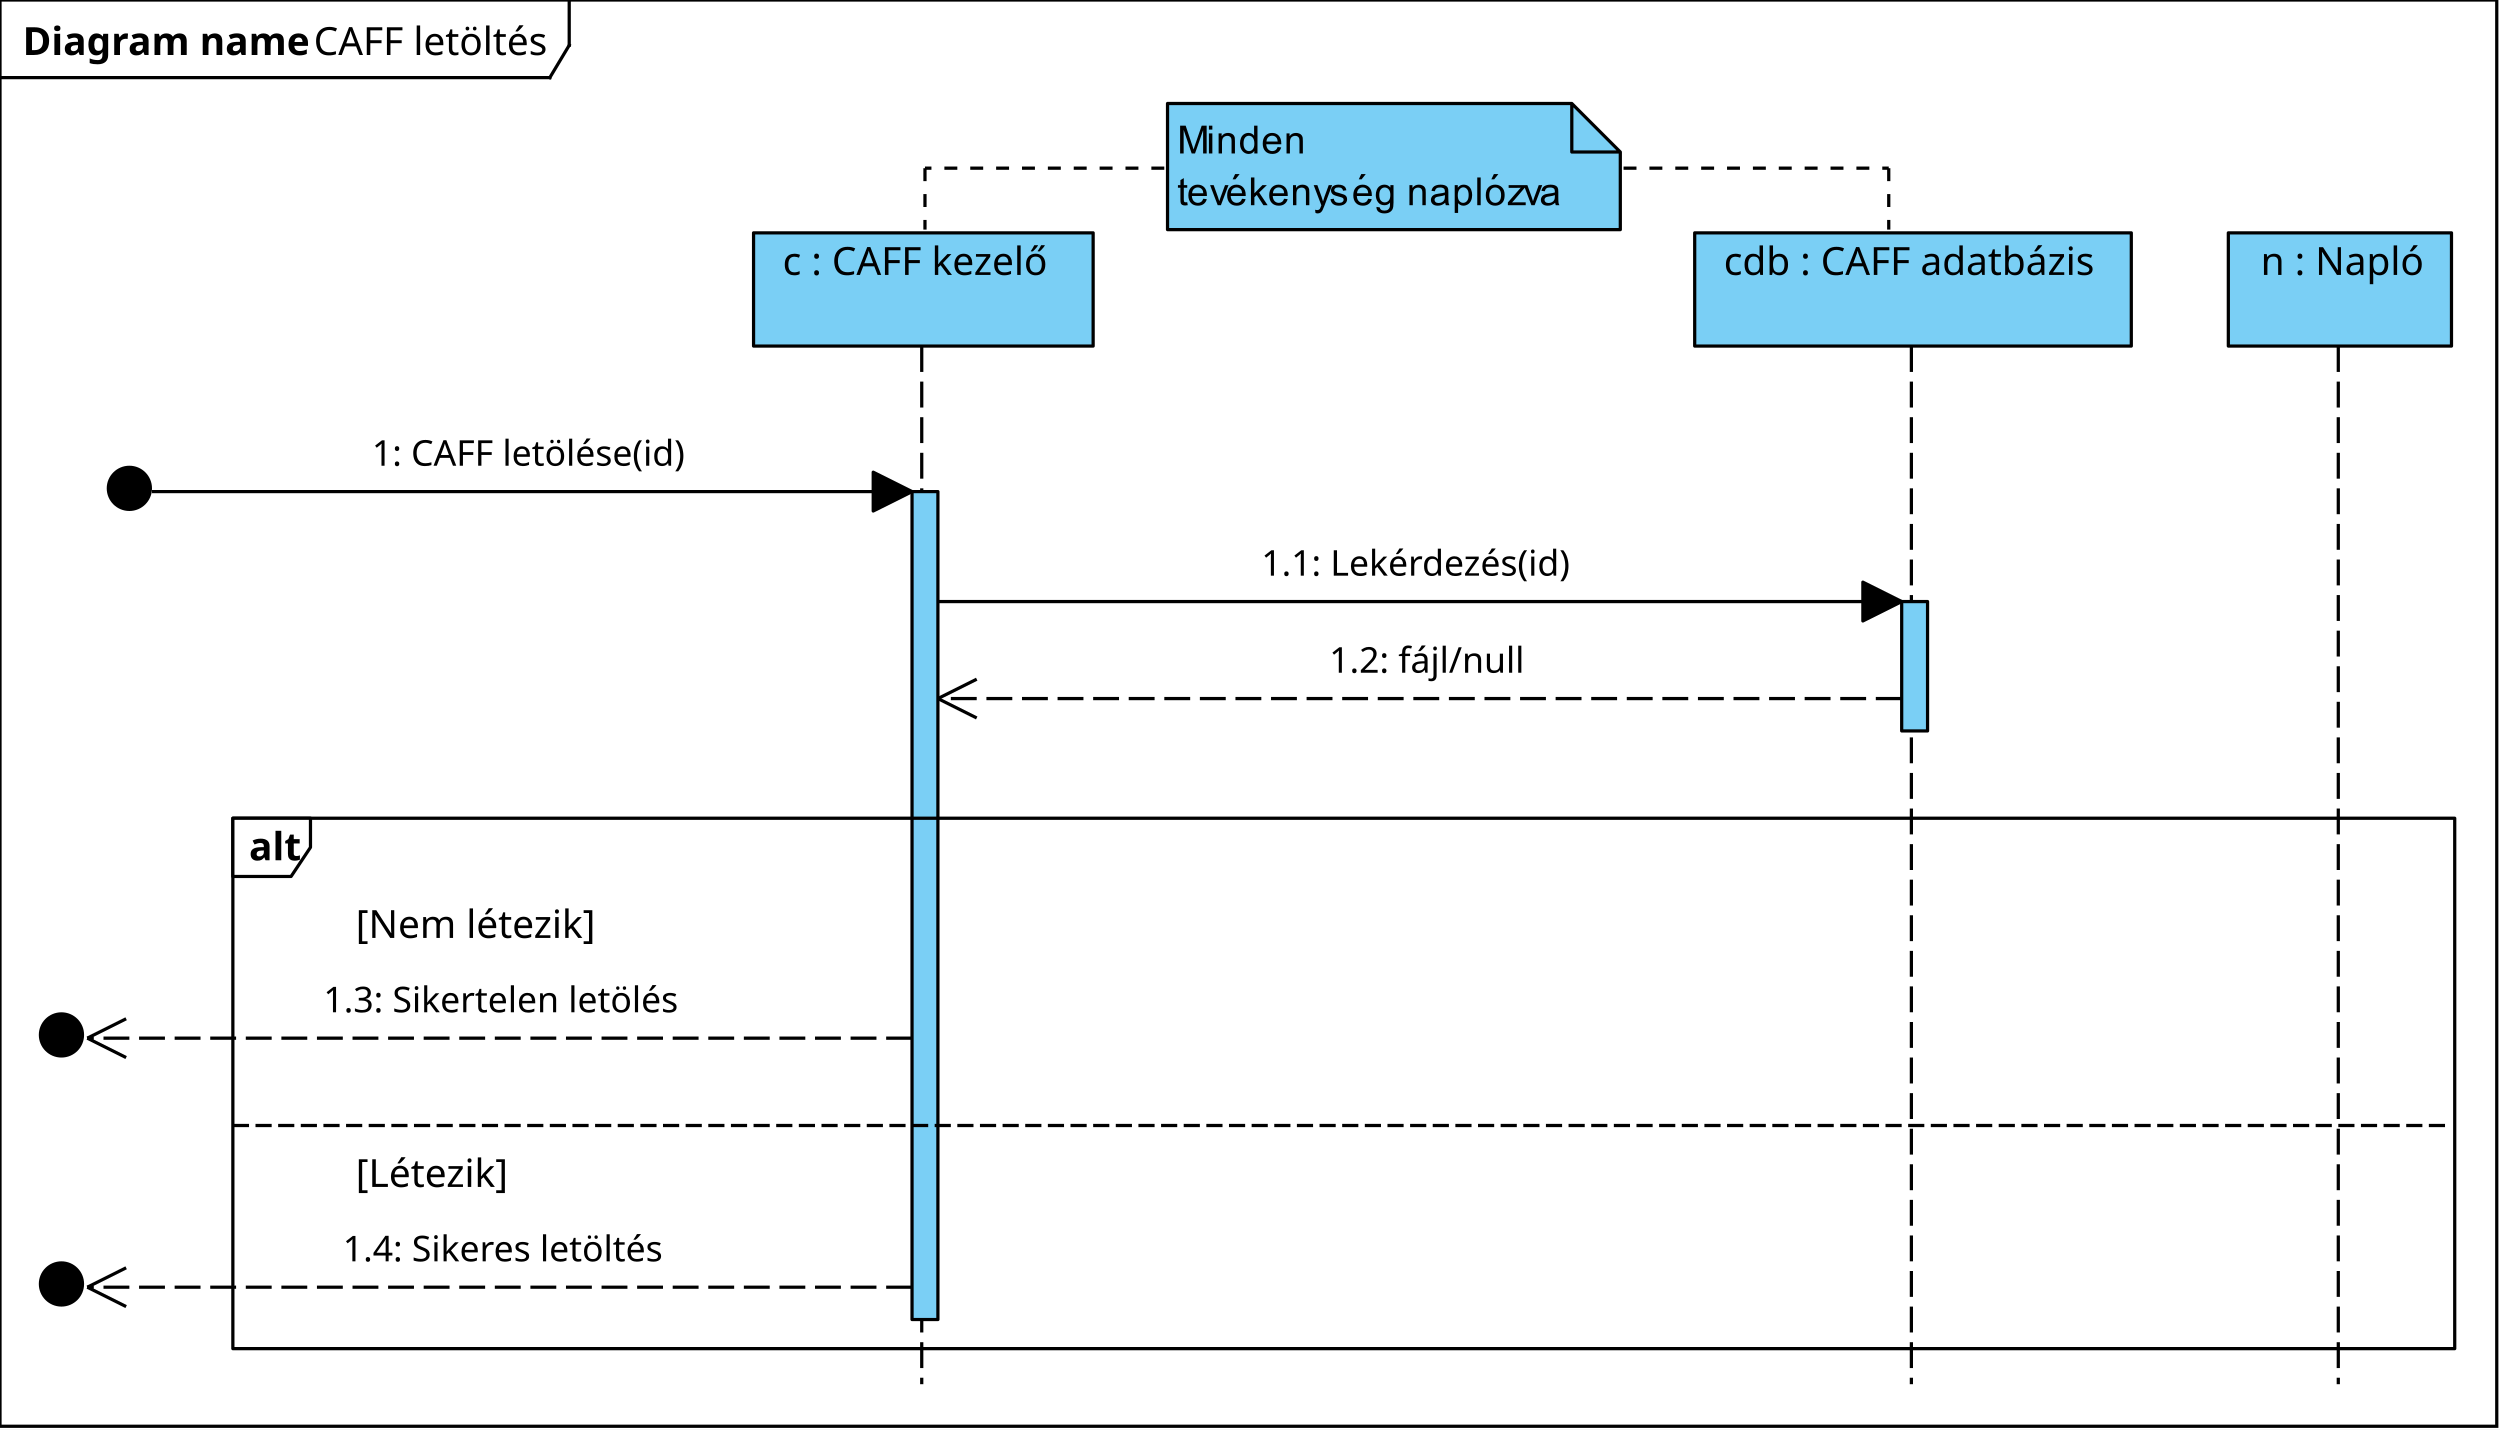
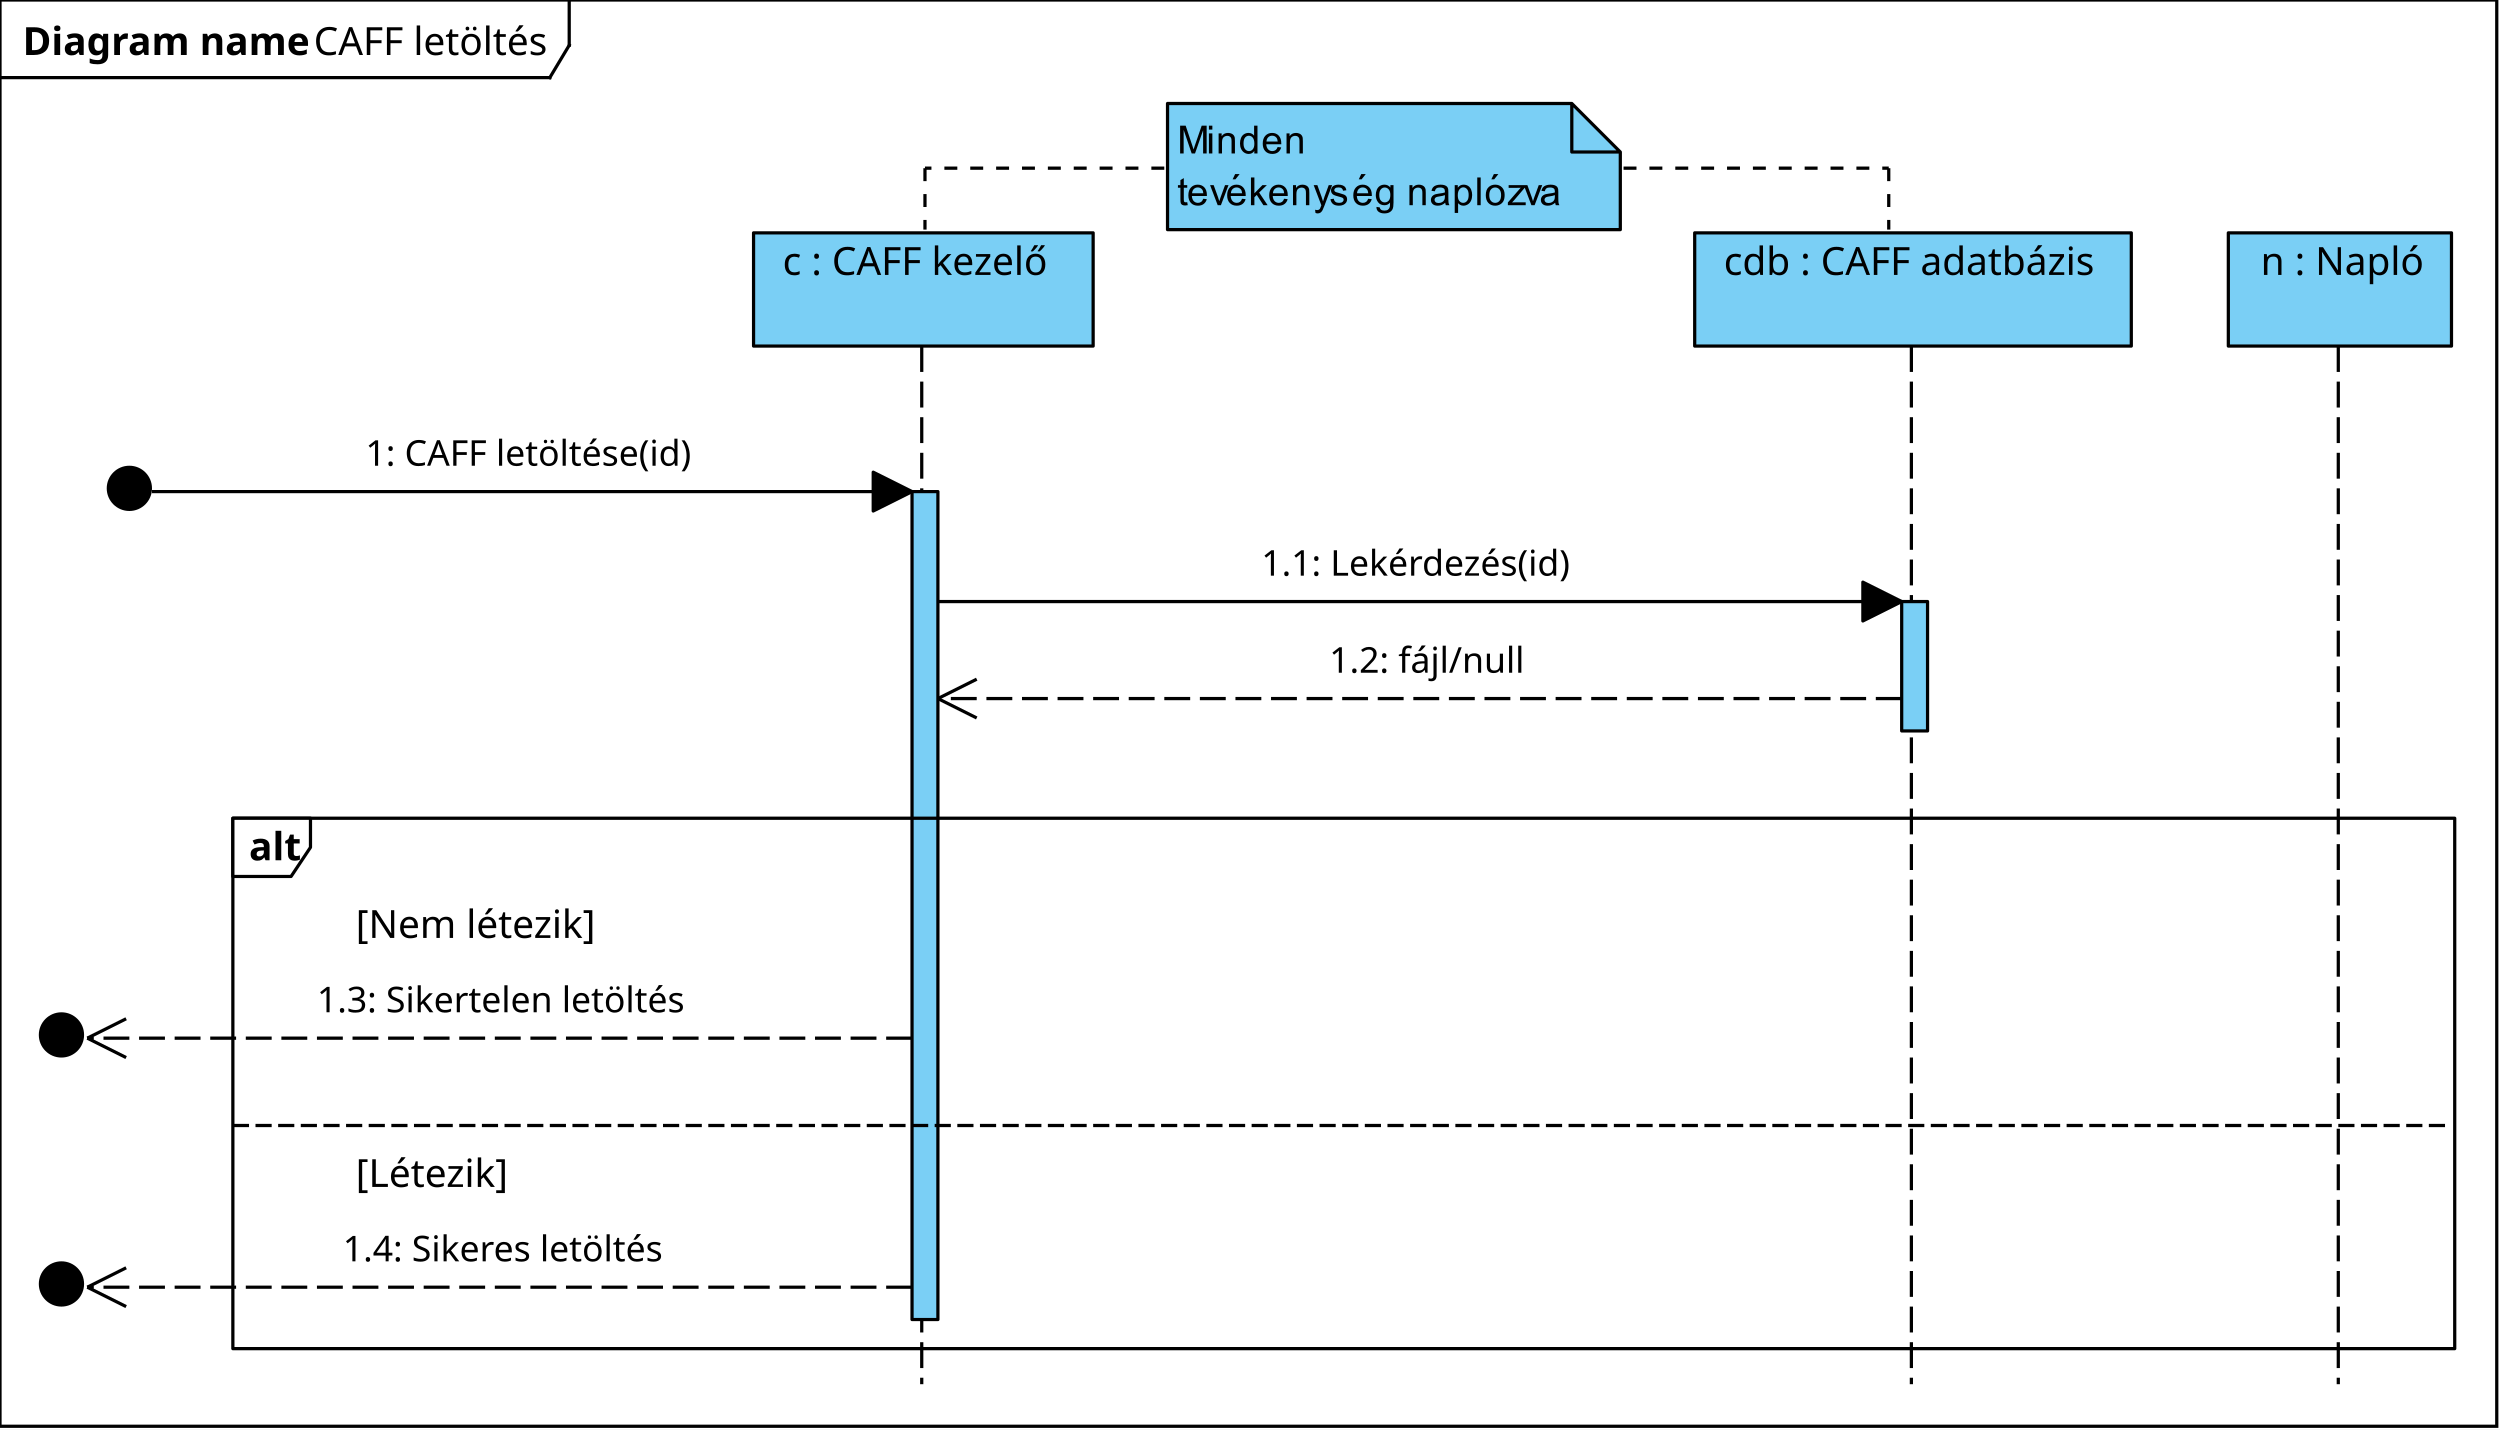
<svg xmlns="http://www.w3.org/2000/svg" fill-opacity="0" color-rendering="auto" color-interpolation="auto" text-rendering="auto" stroke="rgb(0,0,0)" stroke-linecap="square" width="773" stroke-miterlimit="10" shape-rendering="auto" stroke-opacity="0" fill="rgb(0,0,0)" stroke-dasharray="none" font-weight="normal" stroke-width="1" height="442" font-family="'Dialog'" font-style="normal" stroke-linejoin="miter" font-size="12px" stroke-dashoffset="0" image-rendering="auto">
  <defs id="genericDefs" />
  <g>
    <defs id="defs1">
      <clipPath clipPathUnits="userSpaceOnUse" id="clipPath1">
        <path d="M-7 -7 L147 -7 L147 367 L-7 367 L-7 -7 Z" />
      </clipPath>
      <clipPath clipPathUnits="userSpaceOnUse" id="clipPath2">
        <path d="M-7 -7 L117 -7 L117 367 L-7 367 L-7 -7 Z" />
      </clipPath>
      <clipPath clipPathUnits="userSpaceOnUse" id="clipPath3">
        <path d="M-7 -7 L81 -7 L81 367 L-7 367 L-7 -7 Z" />
      </clipPath>
      <clipPath clipPathUnits="userSpaceOnUse" id="clipPath4">
        <path d="M-7 -7 L26 -7 L26 31 L-7 31 L-7 -7 Z" />
      </clipPath>
      <clipPath clipPathUnits="userSpaceOnUse" id="clipPath5">
        <path d="M-7 -7 L19 -7 L19 267 L-7 267 L-7 -7 Z" />
      </clipPath>
      <clipPath clipPathUnits="userSpaceOnUse" id="clipPath6">
        <path d="M-7 -7 L19 -7 L19 51 L-7 51 L-7 -7 Z" />
      </clipPath>
      <clipPath clipPathUnits="userSpaceOnUse" id="clipPath7">
        <path d="M-7 -7 L698 -7 L698 175 L-7 175 L-7 -7 Z" />
      </clipPath>
      <clipPath clipPathUnits="userSpaceOnUse" id="clipPath8">
-         <path d="M-7 -7 L-7 175 L698 175 L698 -7 Z" />
+         <path d="M107 24 L107 40 L38 40 L38 24 ZM83 101 L83 117 L38 117 L38 101 ZM-7 -7 L-7 175 L698 175 L698 -7 Z" />
      </clipPath>
      <clipPath clipPathUnits="userSpaceOnUse" id="clipPath9">
        <path d="M0 0 L0 19 L25 19 L25 0 Z" />
      </clipPath>
      <clipPath clipPathUnits="userSpaceOnUse" id="clipPath10">
        <path d="M-7 -7 L698 -7 L698 79 L-7 79 L-7 -7 Z" />
      </clipPath>
      <clipPath clipPathUnits="userSpaceOnUse" id="clipPath11">
        <path d="M0 0 L0 16 L65 16 L65 0 Z" />
      </clipPath>
      <clipPath clipPathUnits="userSpaceOnUse" id="clipPath12">
        <path d="M0 0 L0 4 L687 4 L687 0 Z" />
      </clipPath>
      <clipPath clipPathUnits="userSpaceOnUse" id="clipPath13">
        <path d="M-7 -7 L698 -7 L698 88 L-7 88 L-7 -7 Z" />
      </clipPath>
      <clipPath clipPathUnits="userSpaceOnUse" id="clipPath14">
        <path d="M0 0 L0 16 L90 16 L90 0 Z" />
      </clipPath>
      <clipPath clipPathUnits="userSpaceOnUse" id="clipPath15">
        <path d="M-7 -7 L152 -7 L152 51 L-7 51 L-7 -7 Z" />
      </clipPath>
      <clipPath clipPathUnits="userSpaceOnUse" id="clipPath16">
        <path d="M0 0 L0 40 L126 40 L126 0 Z" />
      </clipPath>
      <clipPath clipPathUnits="userSpaceOnUse" id="clipPath17">
        <path d="M-136 -16 L272 -16 L272 32 L-136 32 L-136 -16 Z" />
      </clipPath>
      <clipPath clipPathUnits="userSpaceOnUse" id="clipPath18">
        <path d="M-106 -16 L212 -16 L212 32 L-106 32 L-106 -16 Z" />
      </clipPath>
      <clipPath clipPathUnits="userSpaceOnUse" id="clipPath19">
        <path d="M-70 -16 L140 -16 L140 32 L-70 32 L-70 -16 Z" />
      </clipPath>
      <clipPath clipPathUnits="userSpaceOnUse" id="clipPath20">
        <path d="M0 0 L339 0 L339 104 L0 104 L0 0 Z" />
      </clipPath>
      <clipPath clipPathUnits="userSpaceOnUse" id="clipPath21">
-         <path d="M226 30 L226 45 L108 45 L108 30 ZM0 0 L0 104 L339 104 L339 0 Z" />
+         <path d="M227 30 L227 45 L106 45 L106 30 ZM0 0 L0 104 L339 104 L339 0 Z" />
      </clipPath>
      <clipPath clipPathUnits="userSpaceOnUse" id="clipPath22">
        <path d="M0 0 L402 0 L402 104 L0 104 L0 0 Z" />
      </clipPath>
      <clipPath clipPathUnits="userSpaceOnUse" id="clipPath23">
        <path d="M256 30 L256 45 L141 45 L141 30 ZM237 60 L237 75 L161 75 L161 60 ZM0 0 L0 104 L402 104 L402 0 Z" />
      </clipPath>
      <clipPath clipPathUnits="userSpaceOnUse" id="clipPath24">
        <path d="M237 30 L237 45 L161 45 L161 30 ZM0 0 L0 104 L402 104 L402 0 L256 0 L256 15 L141 15 L141 0 Z" />
      </clipPath>
      <clipPath clipPathUnits="userSpaceOnUse" id="clipPath25">
        <path d="M0 0 L359 0 L359 104 L0 104 L0 0 Z" />
      </clipPath>
      <clipPath clipPathUnits="userSpaceOnUse" id="clipPath26">
-         <path d="M240 30 L240 45 L114 45 L114 30 ZM0 0 L0 104 L359 104 L359 0 Z" />
+         <path d="M241 30 L241 45 L112 45 L112 30 ZM0 0 L0 104 L359 104 L359 0 Z" />
      </clipPath>
      <clipPath clipPathUnits="userSpaceOnUse" id="clipPath27">
        <path d="M235 30 L235 45 L119 45 L119 30 ZM0 0 L0 104 L359 104 L359 0 Z" />
      </clipPath>
      <clipPath clipPathUnits="userSpaceOnUse" id="clipPath28">
        <path d="M0 0 L186 0 L186 123 L0 123 L0 0 Z" />
      </clipPath>
      <clipPath clipPathUnits="userSpaceOnUse" id="clipPath29">
        <path d="M0 0 L0 123 L186 123 L186 86 L72 86 L72 70 L186 70 L186 0 Z" />
      </clipPath>
      <clipPath clipPathUnits="userSpaceOnUse" id="clipPath30">
        <path d="M0 0 L178 0 L178 123 L0 123 L0 0 Z" />
      </clipPath>
      <clipPath clipPathUnits="userSpaceOnUse" id="clipPath31">
        <path d="M0 0 L0 70 L103 70 L103 86 L0 86 L0 123 L178 123 L178 0 Z" />
      </clipPath>
      <clipPath clipPathUnits="userSpaceOnUse" id="clipPath32">
        <path d="M-116 -15 L232 -15 L232 30 L-116 30 L-116 -15 Z" />
      </clipPath>
      <clipPath clipPathUnits="userSpaceOnUse" id="clipPath33">
-         <path d="M-126 -15 L252 -15 L252 30 L-126 30 L-126 -15 Z" />
+         <path d="M-129 -15 L258 -15 L258 30 L-129 30 L-129 -15 Z" />
      </clipPath>
      <clipPath clipPathUnits="userSpaceOnUse" id="clipPath34">
        <path d="M-76 -15 L152 -15 L152 30 L-76 30 L-76 -15 Z" />
      </clipPath>
      <clipPath clipPathUnits="userSpaceOnUse" id="clipPath35">
        <path d="M-115 -15 L230 -15 L230 30 L-115 30 L-115 -15 Z" />
      </clipPath>
      <clipPath clipPathUnits="userSpaceOnUse" id="clipPath36">
-         <path d="M-118 -15 L236 -15 L236 30 L-118 30 L-118 -15 Z" />
+         <path d="M-121 -15 L242 -15 L242 30 L-121 30 L-121 -15 Z" />
      </clipPath>
    </defs>
    <g fill="white" text-rendering="geometricPrecision" fill-opacity="1" stroke-opacity="1" stroke="white">
      <rect x="0" width="773" height="442" y="0" stroke="none" />
      <rect x="132" y="0" transform="translate(-132,0)" fill="none" width="772" image-rendering="optimizeQuality" height="441" stroke="black" />
    </g>
    <g transform="translate(-132,0)" fill-opacity="1" fill="black" text-rendering="geometricPrecision" image-rendering="optimizeQuality" stroke="black" font-weight="bold" stroke-opacity="1">
      <text x="139" xml:space="preserve" y="17" stroke="none">Diagram name</text>
      <text x="229" xml:space="preserve" y="17" font-weight="normal" stroke="none">CAFF letöltés</text>
      <line y2="24" fill="none" x1="132" x2="302" y1="24" />
      <line y2="14" fill="none" x1="308" x2="308" y1="0" />
      <line y2="24" fill="none" x1="308" x2="302" y1="14" />
    </g>
    <g transform="translate(524,72)" fill-opacity="1" fill="rgb(122,207,245)" text-rendering="geometricPrecision" image-rendering="optimizeQuality" font-family="sans-serif" stroke="rgb(122,207,245)" stroke-opacity="1">
      <rect x="0" width="135" height="35" y="0" clip-path="url(#clipPath1)" stroke="none" />
    </g>
    <g stroke-linecap="butt" transform="translate(524,72)" fill-opacity="1" fill="black" text-rendering="geometricPrecision" image-rendering="optimizeQuality" font-family="sans-serif" stroke-linejoin="round" stroke="black" stroke-opacity="1" stroke-miterlimit="0">
      <rect fill="none" x="0" width="135" height="35" y="0" clip-path="url(#clipPath1)" />
      <line clip-path="url(#clipPath1)" fill="none" x1="67" x2="67" y1="35" y2="356" stroke-linejoin="bevel" stroke-dasharray="8,3" />
    </g>
    <g transform="translate(233,72)" fill-opacity="1" fill="rgb(122,207,245)" text-rendering="geometricPrecision" image-rendering="optimizeQuality" font-family="sans-serif" stroke="rgb(122,207,245)" stroke-opacity="1">
      <rect x="0" width="105" height="35" y="0" clip-path="url(#clipPath2)" stroke="none" />
    </g>
    <g stroke-linecap="butt" transform="translate(233,72)" fill-opacity="1" fill="black" text-rendering="geometricPrecision" image-rendering="optimizeQuality" font-family="sans-serif" stroke-linejoin="round" stroke="black" stroke-opacity="1" stroke-miterlimit="0">
      <rect fill="none" x="0" width="105" height="35" y="0" clip-path="url(#clipPath2)" />
      <line clip-path="url(#clipPath2)" fill="none" x1="52" x2="52" y1="35" y2="356" stroke-linejoin="bevel" stroke-dasharray="8,3" />
    </g>
    <g transform="translate(689,72)" fill-opacity="1" fill="rgb(122,207,245)" text-rendering="geometricPrecision" image-rendering="optimizeQuality" font-family="sans-serif" stroke="rgb(122,207,245)" stroke-opacity="1">
      <rect x="0" width="69" height="35" y="0" clip-path="url(#clipPath3)" stroke="none" />
    </g>
    <g stroke-linecap="butt" transform="translate(689,72)" fill-opacity="1" fill="black" text-rendering="geometricPrecision" image-rendering="optimizeQuality" font-family="sans-serif" stroke-linejoin="round" stroke="black" stroke-opacity="1" stroke-miterlimit="0">
      <rect fill="none" x="0" width="69" height="35" y="0" clip-path="url(#clipPath3)" />
      <line clip-path="url(#clipPath3)" fill="none" x1="34" x2="34" y1="35" y2="356" stroke-linejoin="bevel" stroke-dasharray="8,3" />
    </g>
    <g transform="translate(33,142)" fill-opacity="1" fill="black" text-rendering="geometricPrecision" image-rendering="optimizeQuality" font-family="sans-serif" stroke="black" stroke-opacity="1">
      <circle r="7" clip-path="url(#clipPath4)" cx="7" cy="9" stroke="none" />
    </g>
    <g transform="translate(282,152)" fill-opacity="1" fill="rgb(122,207,245)" text-rendering="geometricPrecision" image-rendering="optimizeQuality" font-family="sans-serif" stroke="rgb(122,207,245)" stroke-opacity="1">
      <rect x="0" width="8" height="256" y="0" clip-path="url(#clipPath5)" stroke="none" />
    </g>
    <g stroke-linecap="butt" transform="translate(282,152)" fill-opacity="1" fill="black" text-rendering="geometricPrecision" image-rendering="optimizeQuality" font-family="sans-serif" stroke-linejoin="round" stroke="black" stroke-opacity="1" stroke-miterlimit="0">
      <rect fill="none" x="0" width="8" height="256" y="0" clip-path="url(#clipPath5)" />
    </g>
    <g transform="translate(588,186)" fill-opacity="1" fill="rgb(122,207,245)" text-rendering="geometricPrecision" image-rendering="optimizeQuality" font-family="sans-serif" stroke="rgb(122,207,245)" stroke-opacity="1">
      <rect x="0" width="8" height="40" y="0" clip-path="url(#clipPath6)" stroke="none" />
    </g>
    <g stroke-linecap="butt" transform="translate(588,186)" fill-opacity="1" fill="black" text-rendering="geometricPrecision" image-rendering="optimizeQuality" font-family="sans-serif" stroke-linejoin="round" stroke="black" stroke-opacity="1" stroke-miterlimit="0">
      <rect fill="none" x="0" width="8" height="40" y="0" clip-path="url(#clipPath6)" />
    </g>
    <g stroke-linecap="butt" transform="translate(72,253)" fill-opacity="1" fill="black" text-rendering="geometricPrecision" image-rendering="optimizeQuality" font-family="sans-serif" stroke-linejoin="round" stroke="black" font-weight="bold" stroke-opacity="1" stroke-miterlimit="0">
      <rect fill="none" x="0" width="687" height="164" y="0" clip-path="url(#clipPath8)" />
    </g>
    <g transform="translate(72,253)" fill-opacity="1" fill="white" text-rendering="geometricPrecision" image-rendering="optimizeQuality" font-family="sans-serif" stroke="white" font-weight="bold" stroke-opacity="1">
      <path d="M24 0 L24 9 L18 18 L0 18 L0 0 Z" stroke="none" clip-path="url(#clipPath8)" />
    </g>
    <g stroke-linecap="butt" transform="translate(72,253)" fill-opacity="1" fill="black" text-rendering="geometricPrecision" image-rendering="optimizeQuality" font-family="sans-serif" stroke-linejoin="round" stroke="black" font-weight="bold" stroke-opacity="1" stroke-miterlimit="0">
      <path fill="none" d="M24 0 L24 9 L18 18 L0 18 L0 0 Z" clip-path="url(#clipPath8)" />
    </g>
    <g transform="translate(72,253)" fill-opacity="1" fill="black" text-rendering="geometricPrecision" image-rendering="optimizeQuality" font-family="sans-serif" stroke="black" font-weight="bold" stroke-opacity="1">
      <text x="5" xml:space="preserve" y="13" clip-path="url(#clipPath9)" stroke="none">alt</text>
    </g>
    <g transform="translate(12,311)" fill-opacity="1" fill="black" text-rendering="geometricPrecision" image-rendering="optimizeQuality" font-family="sans-serif" stroke="black" stroke-opacity="1">
      <circle r="7" clip-path="url(#clipPath4)" cx="7" cy="9" stroke="none" />
    </g>
    <g transform="translate(12,388)" fill-opacity="1" fill="black" text-rendering="geometricPrecision" image-rendering="optimizeQuality" font-family="sans-serif" stroke="black" stroke-opacity="1">
      <circle r="7" clip-path="url(#clipPath4)" cx="7" cy="9" stroke="none" />
    </g>
    <g transform="translate(100,354)" fill-opacity="1" fill="white" text-rendering="geometricPrecision" image-rendering="optimizeQuality" font-family="sans-serif" stroke="white" stroke-opacity="1">
      <rect x="9" width="47" height="18" y="-1" clip-path="url(#clipPath11)" stroke="none" />
      <text fill="black" x="10" xml:space="preserve" y="13" clip-path="url(#clipPath11)" stroke="none">[Létezik]</text>
    </g>
    <g stroke-linecap="butt" transform="translate(72,272)" fill-opacity="1" fill="black" text-rendering="geometricPrecision" image-rendering="optimizeQuality" font-family="sans-serif" stroke-linejoin="bevel" stroke-dasharray="5,2" stroke="black" stroke-opacity="1" stroke-miterlimit="0">
      <line y2="76" fill="none" x1="0" clip-path="url(#clipPath13)" x2="686" y1="76" />
    </g>
    <g transform="translate(100,277)" fill-opacity="1" fill="white" text-rendering="geometricPrecision" image-rendering="optimizeQuality" font-family="sans-serif" stroke="white" stroke-opacity="1">
      <rect x="9" width="71" height="18" y="-1" clip-path="url(#clipPath14)" stroke="none" />
      <text fill="black" x="10" xml:space="preserve" y="13" clip-path="url(#clipPath14)" stroke="none">[Nem létezik]</text>
    </g>
    <g transform="translate(361,32)" fill-opacity="1" fill="rgb(122,207,245)" text-rendering="geometricPrecision" image-rendering="optimizeQuality" font-family="sans-serif" stroke="rgb(122,207,245)" stroke-opacity="1">
      <polygon points=" 0 0 125 0 140 15 125 15 125 0 140 15 140 39 0 39" stroke="none" clip-path="url(#clipPath15)" />
    </g>
    <g stroke-linecap="butt" transform="translate(361,32)" fill-opacity="1" fill="black" text-rendering="geometricPrecision" image-rendering="optimizeQuality" font-family="sans-serif" stroke-linejoin="round" stroke="black" stroke-opacity="1" stroke-miterlimit="0">
      <polygon fill="none" points=" 0 0 125 0 140 15 125 15 125 0 140 15 140 39 0 39" clip-path="url(#clipPath15)" />
    </g>
    <g font-size="11px" transform="translate(361,32)" fill-opacity="1" fill="black" text-rendering="geometricPrecision" image-rendering="optimizeQuality" font-family="'Tahoma'" stroke="black" stroke-opacity="1">
      <path d="M3.891 15.457 L3.891 6.863 L5.609 6.863 L7.641 12.941 Q7.922 13.801 8.047 14.223 Q8.188 13.754 8.5 12.848 L10.562 6.863 L12.094 6.863 L12.094 15.457 L11 15.457 L11 8.27 L8.5 15.457 L7.469 15.457 L4.984 8.145 L4.984 15.457 L3.891 15.457 ZM12.797 8.082 L12.797 6.863 L13.859 6.863 L13.859 8.082 L12.797 8.082 ZM12.797 15.457 L12.797 9.238 L13.859 9.238 L13.859 15.457 L12.797 15.457 ZM15.797 15.457 L15.797 9.238 L16.734 9.238 L16.734 10.113 Q17.422 9.098 18.719 9.098 Q19.281 9.098 19.758 9.301 Q20.234 9.504 20.469 9.832 Q20.703 10.16 20.797 10.598 Q20.844 10.895 20.844 11.629 L20.844 15.457 L19.797 15.457 L19.797 11.676 Q19.797 11.02 19.672 10.707 Q19.547 10.395 19.234 10.199 Q18.922 10.004 18.5 10.004 Q17.828 10.004 17.336 10.434 Q16.844 10.863 16.844 12.051 L16.844 15.457 L15.797 15.457 ZM26.828 15.457 L26.828 14.676 Q26.234 15.598 25.094 15.598 Q24.344 15.598 23.719 15.184 Q23.094 14.77 22.75 14.035 Q22.406 13.301 22.406 12.348 Q22.406 11.426 22.719 10.66 Q23.031 9.895 23.656 9.496 Q24.281 9.098 25.047 9.098 Q25.609 9.098 26.047 9.332 Q26.484 9.566 26.766 9.941 L26.766 6.863 L27.812 6.863 L27.812 15.457 L26.828 15.457 ZM23.5 12.348 Q23.5 13.551 24 14.137 Q24.5 14.723 25.188 14.723 Q25.875 14.723 26.359 14.16 Q26.844 13.598 26.844 12.441 Q26.844 11.16 26.352 10.566 Q25.859 9.973 25.141 9.973 Q24.438 9.973 23.969 10.543 Q23.5 11.113 23.5 12.348 ZM34.047 13.457 L35.141 13.582 Q34.891 14.535 34.188 15.066 Q33.484 15.598 32.406 15.598 Q31.047 15.598 30.242 14.754 Q29.438 13.91 29.438 12.395 Q29.438 10.832 30.25 9.965 Q31.062 9.098 32.344 9.098 Q33.594 9.098 34.383 9.941 Q35.172 10.785 35.172 12.332 Q35.172 12.426 35.172 12.613 L30.531 12.613 Q30.594 13.645 31.109 14.184 Q31.625 14.723 32.406 14.723 Q32.984 14.723 33.398 14.418 Q33.812 14.113 34.047 13.457 ZM30.594 11.754 L34.062 11.754 Q34 10.957 33.672 10.566 Q33.156 9.957 32.359 9.957 Q31.625 9.957 31.133 10.441 Q30.641 10.926 30.594 11.754 ZM36.797 15.457 L36.797 9.238 L37.734 9.238 L37.734 10.113 Q38.422 9.098 39.719 9.098 Q40.281 9.098 40.758 9.301 Q41.234 9.504 41.469 9.832 Q41.703 10.16 41.797 10.598 Q41.844 10.895 41.844 11.629 L41.844 15.457 L40.797 15.457 L40.797 11.676 Q40.797 11.02 40.672 10.707 Q40.547 10.395 40.234 10.199 Q39.922 10.004 39.5 10.004 Q38.828 10.004 38.336 10.434 Q37.844 10.863 37.844 12.051 L37.844 15.457 L36.797 15.457 Z" stroke="none" clip-path="url(#clipPath16)" />
      <path d="M6.094 30.52 L6.25 31.441 Q5.797 31.535 5.453 31.535 Q4.875 31.535 4.562 31.355 Q4.25 31.176 4.117 30.879 Q3.984 30.582 3.984 29.629 L3.984 26.051 L3.219 26.051 L3.219 25.238 L3.984 25.238 L3.984 23.691 L5.031 23.066 L5.031 25.238 L6.094 25.238 L6.094 26.051 L5.031 26.051 L5.031 29.691 Q5.031 30.145 5.086 30.27 Q5.141 30.395 5.266 30.473 Q5.391 30.551 5.625 30.551 Q5.812 30.551 6.094 30.52 ZM11.047 29.457 L12.141 29.582 Q11.891 30.535 11.188 31.066 Q10.484 31.598 9.406 31.598 Q8.047 31.598 7.242 30.754 Q6.438 29.91 6.438 28.395 Q6.438 26.832 7.25 25.965 Q8.062 25.098 9.344 25.098 Q10.594 25.098 11.383 25.941 Q12.172 26.785 12.172 28.332 Q12.172 28.426 12.172 28.613 L7.531 28.613 Q7.594 29.645 8.109 30.184 Q8.625 30.723 9.406 30.723 Q9.984 30.723 10.398 30.418 Q10.812 30.113 11.047 29.457 ZM7.594 27.754 L11.062 27.754 Q11 26.957 10.672 26.566 Q10.156 25.957 9.359 25.957 Q8.625 25.957 8.133 26.441 Q7.641 26.926 7.594 27.754 ZM15.516 31.457 L13.156 25.238 L14.266 25.238 L15.609 28.957 Q15.812 29.566 16 30.207 Q16.141 29.723 16.391 29.035 L17.781 25.238 L18.859 25.238 L16.5 31.457 L15.516 31.457 ZM23.047 29.457 L24.141 29.582 Q23.891 30.535 23.188 31.066 Q22.484 31.598 21.406 31.598 Q20.047 31.598 19.242 30.754 Q18.438 29.91 18.438 28.395 Q18.438 26.832 19.25 25.965 Q20.062 25.098 21.344 25.098 Q22.594 25.098 23.383 25.941 Q24.172 26.785 24.172 28.332 Q24.172 28.426 24.172 28.613 L19.531 28.613 Q19.594 29.645 20.109 30.184 Q20.625 30.723 21.406 30.723 Q21.984 30.723 22.398 30.418 Q22.812 30.113 23.047 29.457 ZM19.594 27.754 L23.062 27.754 Q23 26.957 22.672 26.566 Q22.156 25.957 21.359 25.957 Q20.625 25.957 20.133 26.441 Q19.641 26.926 19.594 27.754 ZM20.125 23.457 L20.906 21.816 L22.297 21.816 L21 23.457 L20.125 23.457 ZM25.797 31.457 L25.797 22.863 L26.859 22.863 L26.859 27.77 L29.344 25.238 L30.719 25.238 L28.328 27.535 L30.953 31.457 L29.656 31.457 L27.594 28.27 L26.859 28.988 L26.859 31.457 L25.797 31.457 ZM36.047 29.457 L37.141 29.582 Q36.891 30.535 36.188 31.066 Q35.484 31.598 34.406 31.598 Q33.047 31.598 32.242 30.754 Q31.438 29.91 31.438 28.395 Q31.438 26.832 32.25 25.965 Q33.062 25.098 34.344 25.098 Q35.594 25.098 36.383 25.941 Q37.172 26.785 37.172 28.332 Q37.172 28.426 37.172 28.613 L32.531 28.613 Q32.594 29.645 33.109 30.184 Q33.625 30.723 34.406 30.723 Q34.984 30.723 35.398 30.418 Q35.812 30.113 36.047 29.457 ZM32.594 27.754 L36.062 27.754 Q36 26.957 35.672 26.566 Q35.156 25.957 34.359 25.957 Q33.625 25.957 33.133 26.441 Q32.641 26.926 32.594 27.754 ZM38.797 31.457 L38.797 25.238 L39.734 25.238 L39.734 26.113 Q40.422 25.098 41.719 25.098 Q42.281 25.098 42.758 25.301 Q43.234 25.504 43.469 25.832 Q43.703 26.16 43.797 26.598 Q43.844 26.895 43.844 27.629 L43.844 31.457 L42.797 31.457 L42.797 27.676 Q42.797 27.02 42.672 26.707 Q42.547 26.395 42.234 26.199 Q41.922 26.004 41.5 26.004 Q40.828 26.004 40.336 26.434 Q39.844 26.863 39.844 28.051 L39.844 31.457 L38.797 31.457 ZM45.75 33.848 L45.625 32.863 Q45.969 32.957 46.234 32.957 Q46.578 32.957 46.789 32.84 Q47 32.723 47.141 32.52 Q47.234 32.348 47.469 31.723 Q47.484 31.645 47.562 31.473 L45.188 25.238 L46.328 25.238 L47.625 28.832 Q47.875 29.52 48.078 30.285 Q48.266 29.551 48.516 28.863 L49.844 25.238 L50.891 25.238 L48.531 31.566 Q48.141 32.582 47.938 32.973 Q47.656 33.504 47.289 33.746 Q46.922 33.988 46.422 33.988 Q46.125 33.988 45.75 33.848 ZM50.375 29.598 L51.406 29.441 Q51.5 30.066 51.898 30.395 Q52.297 30.723 53.031 30.723 Q53.75 30.723 54.102 30.434 Q54.453 30.145 54.453 29.738 Q54.453 29.379 54.141 29.176 Q53.922 29.035 53.062 28.816 Q51.906 28.52 51.461 28.309 Q51.016 28.098 50.781 27.723 Q50.547 27.348 50.547 26.879 Q50.547 26.473 50.734 26.113 Q50.922 25.754 51.25 25.52 Q51.5 25.348 51.922 25.223 Q52.344 25.098 52.844 25.098 Q53.562 25.098 54.117 25.309 Q54.672 25.52 54.938 25.879 Q55.203 26.238 55.297 26.832 L54.266 26.973 Q54.203 26.504 53.867 26.23 Q53.531 25.957 52.906 25.957 Q52.188 25.957 51.875 26.199 Q51.562 26.441 51.562 26.77 Q51.562 26.973 51.688 27.129 Q51.828 27.301 52.094 27.41 Q52.25 27.473 53.031 27.676 Q54.156 27.988 54.594 28.176 Q55.031 28.363 55.281 28.723 Q55.531 29.082 55.531 29.629 Q55.531 30.16 55.227 30.621 Q54.922 31.082 54.344 31.34 Q53.766 31.598 53.031 31.598 Q51.812 31.598 51.18 31.09 Q50.547 30.582 50.375 29.598 ZM62.047 29.457 L63.141 29.582 Q62.891 30.535 62.188 31.066 Q61.484 31.598 60.406 31.598 Q59.047 31.598 58.242 30.754 Q57.438 29.91 57.438 28.395 Q57.438 26.832 58.25 25.965 Q59.062 25.098 60.344 25.098 Q61.594 25.098 62.383 25.941 Q63.172 26.785 63.172 28.332 Q63.172 28.426 63.172 28.613 L58.531 28.613 Q58.594 29.645 59.109 30.184 Q59.625 30.723 60.406 30.723 Q60.984 30.723 61.398 30.418 Q61.812 30.113 62.047 29.457 ZM58.594 27.754 L62.062 27.754 Q62 26.957 61.672 26.566 Q61.156 25.957 60.359 25.957 Q59.625 25.957 59.133 26.441 Q58.641 26.926 58.594 27.754 ZM59.125 23.457 L59.906 21.816 L61.297 21.816 L60 23.457 L59.125 23.457 ZM64.594 31.973 L65.625 32.129 Q65.688 32.598 65.984 32.816 Q66.375 33.113 67.047 33.113 Q67.781 33.113 68.18 32.816 Q68.578 32.52 68.719 32.004 Q68.812 31.676 68.797 30.645 Q68.109 31.457 67.078 31.457 Q65.797 31.457 65.094 30.527 Q64.391 29.598 64.391 28.316 Q64.391 27.426 64.711 26.668 Q65.031 25.91 65.641 25.504 Q66.25 25.098 67.078 25.098 Q68.188 25.098 68.906 25.988 L68.906 25.238 L69.875 25.238 L69.875 30.613 Q69.875 32.066 69.578 32.676 Q69.281 33.285 68.641 33.637 Q68 33.988 67.062 33.988 Q65.953 33.988 65.266 33.488 Q64.578 32.988 64.594 31.973 ZM65.469 28.238 Q65.469 29.457 65.953 30.02 Q66.438 30.582 67.172 30.582 Q67.906 30.582 68.398 30.02 Q68.891 29.457 68.891 28.27 Q68.891 27.129 68.383 26.551 Q67.875 25.973 67.156 25.973 Q66.453 25.973 65.961 26.543 Q65.469 27.113 65.469 28.238 ZM74.797 31.457 L74.797 25.238 L75.734 25.238 L75.734 26.113 Q76.422 25.098 77.719 25.098 Q78.281 25.098 78.758 25.301 Q79.234 25.504 79.469 25.832 Q79.703 26.16 79.797 26.598 Q79.844 26.895 79.844 27.629 L79.844 31.457 L78.797 31.457 L78.797 27.676 Q78.797 27.02 78.672 26.707 Q78.547 26.395 78.234 26.199 Q77.922 26.004 77.5 26.004 Q76.828 26.004 76.336 26.434 Q75.844 26.863 75.844 28.051 L75.844 31.457 L74.797 31.457 ZM85.859 30.691 Q85.266 31.191 84.727 31.395 Q84.188 31.598 83.562 31.598 Q82.531 31.598 81.984 31.098 Q81.438 30.598 81.438 29.816 Q81.438 29.363 81.641 28.98 Q81.844 28.598 82.188 28.371 Q82.531 28.145 82.953 28.035 Q83.25 27.941 83.891 27.863 Q85.156 27.723 85.766 27.504 Q85.766 27.285 85.766 27.238 Q85.766 26.582 85.469 26.316 Q85.062 25.973 84.266 25.973 Q83.531 25.973 83.172 26.23 Q82.812 26.488 82.641 27.145 L81.609 27.004 Q81.75 26.348 82.078 25.941 Q82.406 25.535 83.016 25.316 Q83.625 25.098 84.422 25.098 Q85.219 25.098 85.719 25.285 Q86.219 25.473 86.453 25.754 Q86.688 26.035 86.781 26.473 Q86.828 26.738 86.828 27.441 L86.828 28.848 Q86.828 30.316 86.898 30.707 Q86.969 31.098 87.172 31.457 L86.062 31.457 Q85.906 31.129 85.859 30.691 ZM85.766 28.332 Q85.188 28.566 84.047 28.738 Q83.391 28.832 83.125 28.949 Q82.859 29.066 82.711 29.285 Q82.562 29.504 82.562 29.785 Q82.562 30.207 82.883 30.488 Q83.203 30.77 83.812 30.77 Q84.422 30.77 84.898 30.504 Q85.375 30.238 85.594 29.77 Q85.766 29.41 85.766 28.723 L85.766 28.332 ZM88.797 33.848 L88.797 25.238 L89.75 25.238 L89.75 26.035 Q90.094 25.566 90.523 25.332 Q90.953 25.098 91.562 25.098 Q92.359 25.098 92.969 25.504 Q93.578 25.91 93.883 26.66 Q94.188 27.41 94.188 28.301 Q94.188 29.254 93.852 30.02 Q93.516 30.785 92.859 31.191 Q92.203 31.598 91.484 31.598 Q90.953 31.598 90.531 31.371 Q90.109 31.145 89.844 30.816 L89.844 33.848 L88.797 33.848 ZM89.75 28.379 Q89.75 29.582 90.234 30.152 Q90.719 30.723 91.406 30.723 Q92.109 30.723 92.609 30.129 Q93.109 29.535 93.109 28.285 Q93.109 27.098 92.625 26.512 Q92.141 25.926 91.453 25.926 Q90.781 25.926 90.266 26.551 Q89.75 27.176 89.75 28.379 ZM95.766 31.457 L95.766 22.863 L96.828 22.863 L96.828 31.457 L95.766 31.457 ZM98.406 28.348 Q98.406 26.613 99.359 25.785 Q100.156 25.098 101.312 25.098 Q102.594 25.098 103.414 25.934 Q104.234 26.77 104.234 28.254 Q104.234 29.457 103.875 30.145 Q103.516 30.832 102.82 31.215 Q102.125 31.598 101.312 31.598 Q100.016 31.598 99.211 30.762 Q98.406 29.926 98.406 28.348 ZM99.484 28.348 Q99.484 29.535 100.008 30.129 Q100.531 30.723 101.312 30.723 Q102.109 30.723 102.625 30.129 Q103.141 29.535 103.141 28.316 Q103.141 27.16 102.617 26.566 Q102.094 25.973 101.312 25.973 Q100.531 25.973 100.008 26.559 Q99.484 27.145 99.484 28.348 ZM100.125 23.457 L100.906 21.816 L102.297 21.816 L101 23.457 L100.125 23.457 ZM105.234 31.457 L105.234 30.598 L109.203 26.051 Q108.516 26.082 108 26.082 L105.469 26.082 L105.469 25.238 L110.562 25.238 L110.562 25.926 L107.188 29.879 L106.531 30.598 Q107.25 30.551 107.859 30.551 L110.75 30.551 L110.75 31.457 L105.234 31.457 ZM112.516 31.457 L110.156 25.238 L111.266 25.238 L112.609 28.957 Q112.812 29.566 113 30.207 Q113.141 29.723 113.391 29.035 L114.781 25.238 L115.859 25.238 L113.5 31.457 L112.516 31.457 ZM119.859 30.691 Q119.266 31.191 118.727 31.395 Q118.188 31.598 117.562 31.598 Q116.531 31.598 115.984 31.098 Q115.438 30.598 115.438 29.816 Q115.438 29.363 115.641 28.98 Q115.844 28.598 116.188 28.371 Q116.531 28.145 116.953 28.035 Q117.25 27.941 117.891 27.863 Q119.156 27.723 119.766 27.504 Q119.766 27.285 119.766 27.238 Q119.766 26.582 119.469 26.316 Q119.062 25.973 118.266 25.973 Q117.531 25.973 117.172 26.23 Q116.812 26.488 116.641 27.145 L115.609 27.004 Q115.75 26.348 116.078 25.941 Q116.406 25.535 117.016 25.316 Q117.625 25.098 118.422 25.098 Q119.219 25.098 119.719 25.285 Q120.219 25.473 120.453 25.754 Q120.688 26.035 120.781 26.473 Q120.828 26.738 120.828 27.441 L120.828 28.848 Q120.828 30.316 120.898 30.707 Q120.969 31.098 121.172 31.457 L120.062 31.457 Q119.906 31.129 119.859 30.691 ZM119.766 28.332 Q119.188 28.566 118.047 28.738 Q117.391 28.832 117.125 28.949 Q116.859 29.066 116.711 29.285 Q116.562 29.504 116.562 29.785 Q116.562 30.207 116.883 30.488 Q117.203 30.77 117.812 30.77 Q118.422 30.77 118.898 30.504 Q119.375 30.238 119.594 29.77 Q119.766 29.41 119.766 28.723 L119.766 28.332 Z" clip-path="url(#clipPath16)" stroke="none" />
    </g>
    <g transform="translate(524,72)" fill-opacity="1" fill="black" text-rendering="geometricPrecision" image-rendering="optimizeQuality" font-family="sans-serif" stroke="black" stroke-opacity="1">
      <text x="9" xml:space="preserve" y="13" clip-path="url(#clipPath17)" stroke="none">cdb : CAFF adatbázis</text>
    </g>
    <g transform="translate(233,72)" fill-opacity="1" fill="black" text-rendering="geometricPrecision" image-rendering="optimizeQuality" font-family="sans-serif" stroke="black" stroke-opacity="1">
      <text x="9" xml:space="preserve" y="13" clip-path="url(#clipPath18)" stroke="none">c : CAFF kezelő</text>
    </g>
    <g transform="translate(689,72)" fill-opacity="1" fill="black" text-rendering="geometricPrecision" image-rendering="optimizeQuality" font-family="sans-serif" stroke="black" stroke-opacity="1">
      <text x="10" xml:space="preserve" y="13" clip-path="url(#clipPath19)" stroke="none">n : Napló</text>
    </g>
    <g stroke-linecap="butt" font-size="11px" transform="translate(-3,102)" fill-opacity="1" fill="black" text-rendering="geometricPrecision" image-rendering="optimizeQuality" font-family="sans-serif" stroke-linejoin="round" stroke="black" stroke-opacity="1">
      <line y2="50" fill="none" x1="50" clip-path="url(#clipPath21)" x2="285" y1="50" />
      <polygon points=" 285 50 273 44 273 56" clip-path="url(#clipPath21)" stroke="none" />
      <polygon fill="none" points=" 285 50 273 44 273 56" clip-path="url(#clipPath21)" />
    </g>
    <g stroke-linecap="butt" font-size="11px" transform="translate(240,136)" fill-opacity="1" fill="black" text-rendering="geometricPrecision" image-rendering="optimizeQuality" font-family="sans-serif" stroke-linejoin="round" stroke="black" stroke-opacity="1">
      <line y2="50" fill="none" x1="50" clip-path="url(#clipPath23)" x2="348" y1="50" />
      <polygon points=" 348 50 336 44 336 56" clip-path="url(#clipPath23)" stroke="none" />
      <polygon fill="none" points=" 348 50 336 44 336 56" clip-path="url(#clipPath23)" />
    </g>
    <g fill-opacity="1" text-rendering="geometricPrecision" stroke="black" stroke-linecap="butt" transform="translate(240,166)" stroke-miterlimit="0" stroke-opacity="1" fill="black" stroke-dasharray="8,3" font-family="sans-serif" stroke-linejoin="round" font-size="11px" image-rendering="optimizeQuality">
      <line y2="50" fill="none" x1="348" clip-path="url(#clipPath24)" x2="50" y1="50" />
      <line clip-path="url(#clipPath24)" fill="none" x1="50" x2="62" y1="50" y2="56" stroke-dasharray="none" stroke-miterlimit="10" />
      <line clip-path="url(#clipPath24)" fill="none" x1="50" x2="62" y1="50" y2="44" stroke-dasharray="none" stroke-miterlimit="10" />
    </g>
    <g fill-opacity="1" text-rendering="geometricPrecision" stroke="black" stroke-linecap="butt" transform="translate(-23,271)" stroke-miterlimit="0" stroke-opacity="1" fill="black" stroke-dasharray="8,3" font-family="sans-serif" stroke-linejoin="round" font-size="11px" image-rendering="optimizeQuality">
      <line y2="50" fill="none" x1="305" clip-path="url(#clipPath26)" x2="50" y1="50" />
      <line clip-path="url(#clipPath26)" fill="none" x1="50" x2="62" y1="50" y2="56" stroke-dasharray="none" stroke-miterlimit="10" />
      <line clip-path="url(#clipPath26)" fill="none" x1="50" x2="62" y1="50" y2="44" stroke-dasharray="none" stroke-miterlimit="10" />
    </g>
    <g fill-opacity="1" text-rendering="geometricPrecision" stroke="black" stroke-linecap="butt" transform="translate(-23,348)" stroke-miterlimit="0" stroke-opacity="1" fill="black" stroke-dasharray="8,3" font-family="sans-serif" stroke-linejoin="round" font-size="11px" image-rendering="optimizeQuality">
      <line y2="50" fill="none" x1="305" clip-path="url(#clipPath27)" x2="50" y1="50" />
      <line clip-path="url(#clipPath27)" fill="none" x1="50" x2="62" y1="50" y2="56" stroke-dasharray="none" stroke-miterlimit="10" />
      <line clip-path="url(#clipPath27)" fill="none" x1="50" x2="62" y1="50" y2="44" stroke-dasharray="none" stroke-miterlimit="10" />
    </g>
    <g stroke-linecap="butt" font-size="11px" transform="translate(452,2)" fill-opacity="1" fill="black" text-rendering="geometricPrecision" image-rendering="optimizeQuality" font-family="sans-serif" stroke-linejoin="round" stroke-dasharray="4" stroke="black" stroke-opacity="1">
      <line y2="50" fill="none" x1="50" clip-path="url(#clipPath29)" x2="132" y1="50" />
      <line y2="69" fill="none" x1="132" clip-path="url(#clipPath29)" x2="132" y1="50" />
    </g>
    <g stroke-linecap="butt" font-size="11px" transform="translate(236,2)" fill-opacity="1" fill="black" text-rendering="geometricPrecision" image-rendering="optimizeQuality" font-family="sans-serif" stroke-linejoin="round" stroke-dasharray="4" stroke="black" stroke-opacity="1">
      <line y2="50" fill="none" x1="124" clip-path="url(#clipPath31)" x2="50" y1="50" />
      <line y2="69" fill="none" x1="50" clip-path="url(#clipPath31)" x2="50" y1="50" />
    </g>
    <g font-size="11px" transform="translate(96,378)" fill-opacity="1" fill="white" text-rendering="geometricPrecision" image-rendering="optimizeQuality" font-family="sans-serif" stroke="white" stroke-opacity="1">
      <rect x="0" width="116" height="15" y="0" clip-path="url(#clipPath32)" stroke="none" />
      <text fill="black" x="10" xml:space="preserve" y="12" clip-path="url(#clipPath32)" stroke="none">1.4: Sikeres letöltés</text>
    </g>
-     <g font-size="11px" transform="translate(91,301)" fill-opacity="1" fill="white" text-rendering="geometricPrecision" image-rendering="optimizeQuality" font-family="sans-serif" stroke="white" stroke-opacity="1">
-       <rect x="0" width="126" height="15" y="0" clip-path="url(#clipPath33)" stroke="none" />
-       <text fill="black" x="9" xml:space="preserve" y="12" clip-path="url(#clipPath33)" stroke="none">1.3: Sikertelen letölés</text>
+     <g font-size="11px" transform="translate(89,301)" fill-opacity="1" fill="white" text-rendering="geometricPrecision" image-rendering="optimizeQuality" font-family="sans-serif" stroke="white" stroke-opacity="1">
+       <rect x="0" width="129" height="15" y="0" clip-path="url(#clipPath33)" stroke="none" />
+       <text fill="black" x="9" xml:space="preserve" y="12" clip-path="url(#clipPath33)" stroke="none">1.3: Sikertelen letöltés</text>
    </g>
    <g font-size="11px" transform="translate(401,196)" fill-opacity="1" fill="white" text-rendering="geometricPrecision" image-rendering="optimizeQuality" font-family="sans-serif" stroke="white" stroke-opacity="1">
      <rect x="0" width="76" height="15" y="0" clip-path="url(#clipPath34)" stroke="none" />
      <text fill="black" x="10" xml:space="preserve" y="12" clip-path="url(#clipPath34)" stroke="none">1.2: fájl/null</text>
    </g>
    <g font-size="11px" transform="translate(381,166)" fill-opacity="1" fill="white" text-rendering="geometricPrecision" image-rendering="optimizeQuality" font-family="sans-serif" stroke="white" stroke-opacity="1">
      <rect x="0" width="115" height="15" y="0" clip-path="url(#clipPath35)" stroke="none" />
      <text fill="black" x="9" xml:space="preserve" y="12" clip-path="url(#clipPath35)" stroke="none">1.1: Lekérdezés(id)</text>
    </g>
-     <g font-size="11px" transform="translate(105,132)" fill-opacity="1" fill="white" text-rendering="geometricPrecision" image-rendering="optimizeQuality" font-family="sans-serif" stroke="white" stroke-opacity="1">
-       <rect x="0" width="118" height="15" y="0" clip-path="url(#clipPath36)" stroke="none" />
-       <text fill="black" x="10" xml:space="preserve" y="12" clip-path="url(#clipPath36)" stroke="none">1: CAFF letölése(id)</text>
+     <g font-size="11px" transform="translate(103,132)" fill-opacity="1" fill="white" text-rendering="geometricPrecision" image-rendering="optimizeQuality" font-family="sans-serif" stroke="white" stroke-opacity="1">
+       <rect x="0" width="121" height="15" y="0" clip-path="url(#clipPath36)" stroke="none" />
+       <text fill="black" x="10" xml:space="preserve" y="12" clip-path="url(#clipPath36)" stroke="none">1: CAFF letöltése(id)</text>
    </g>
  </g>
</svg>
